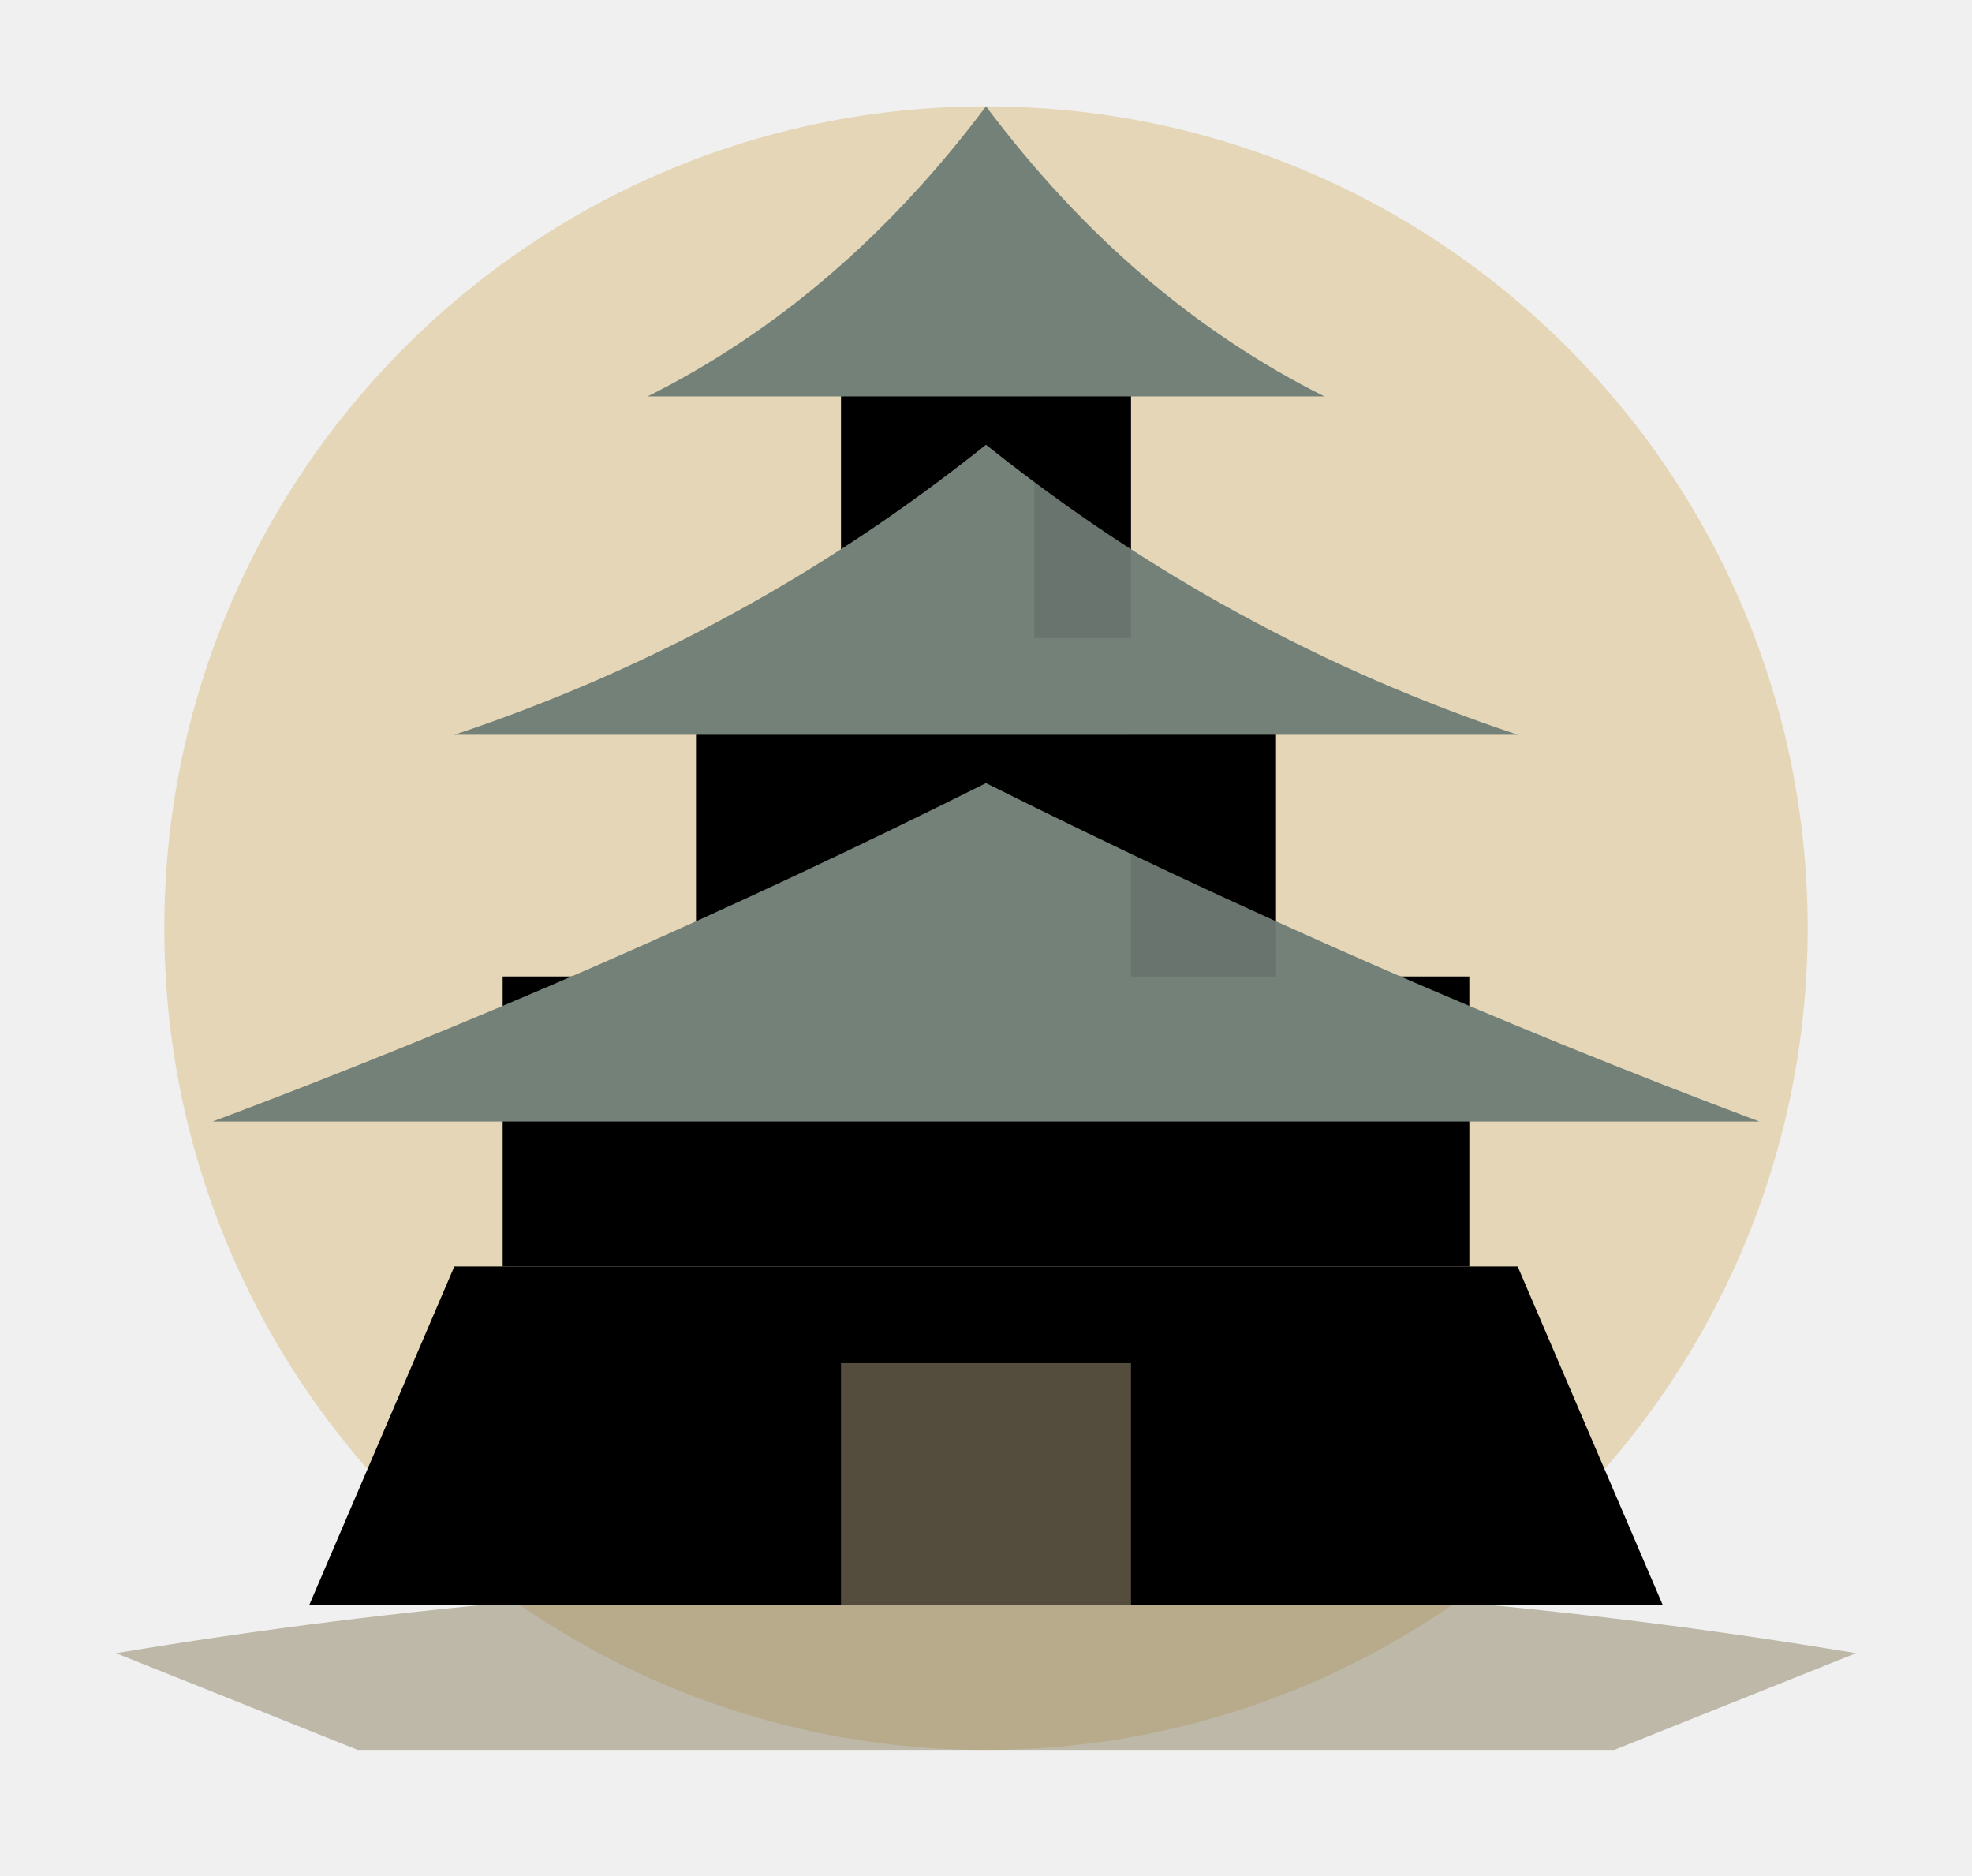
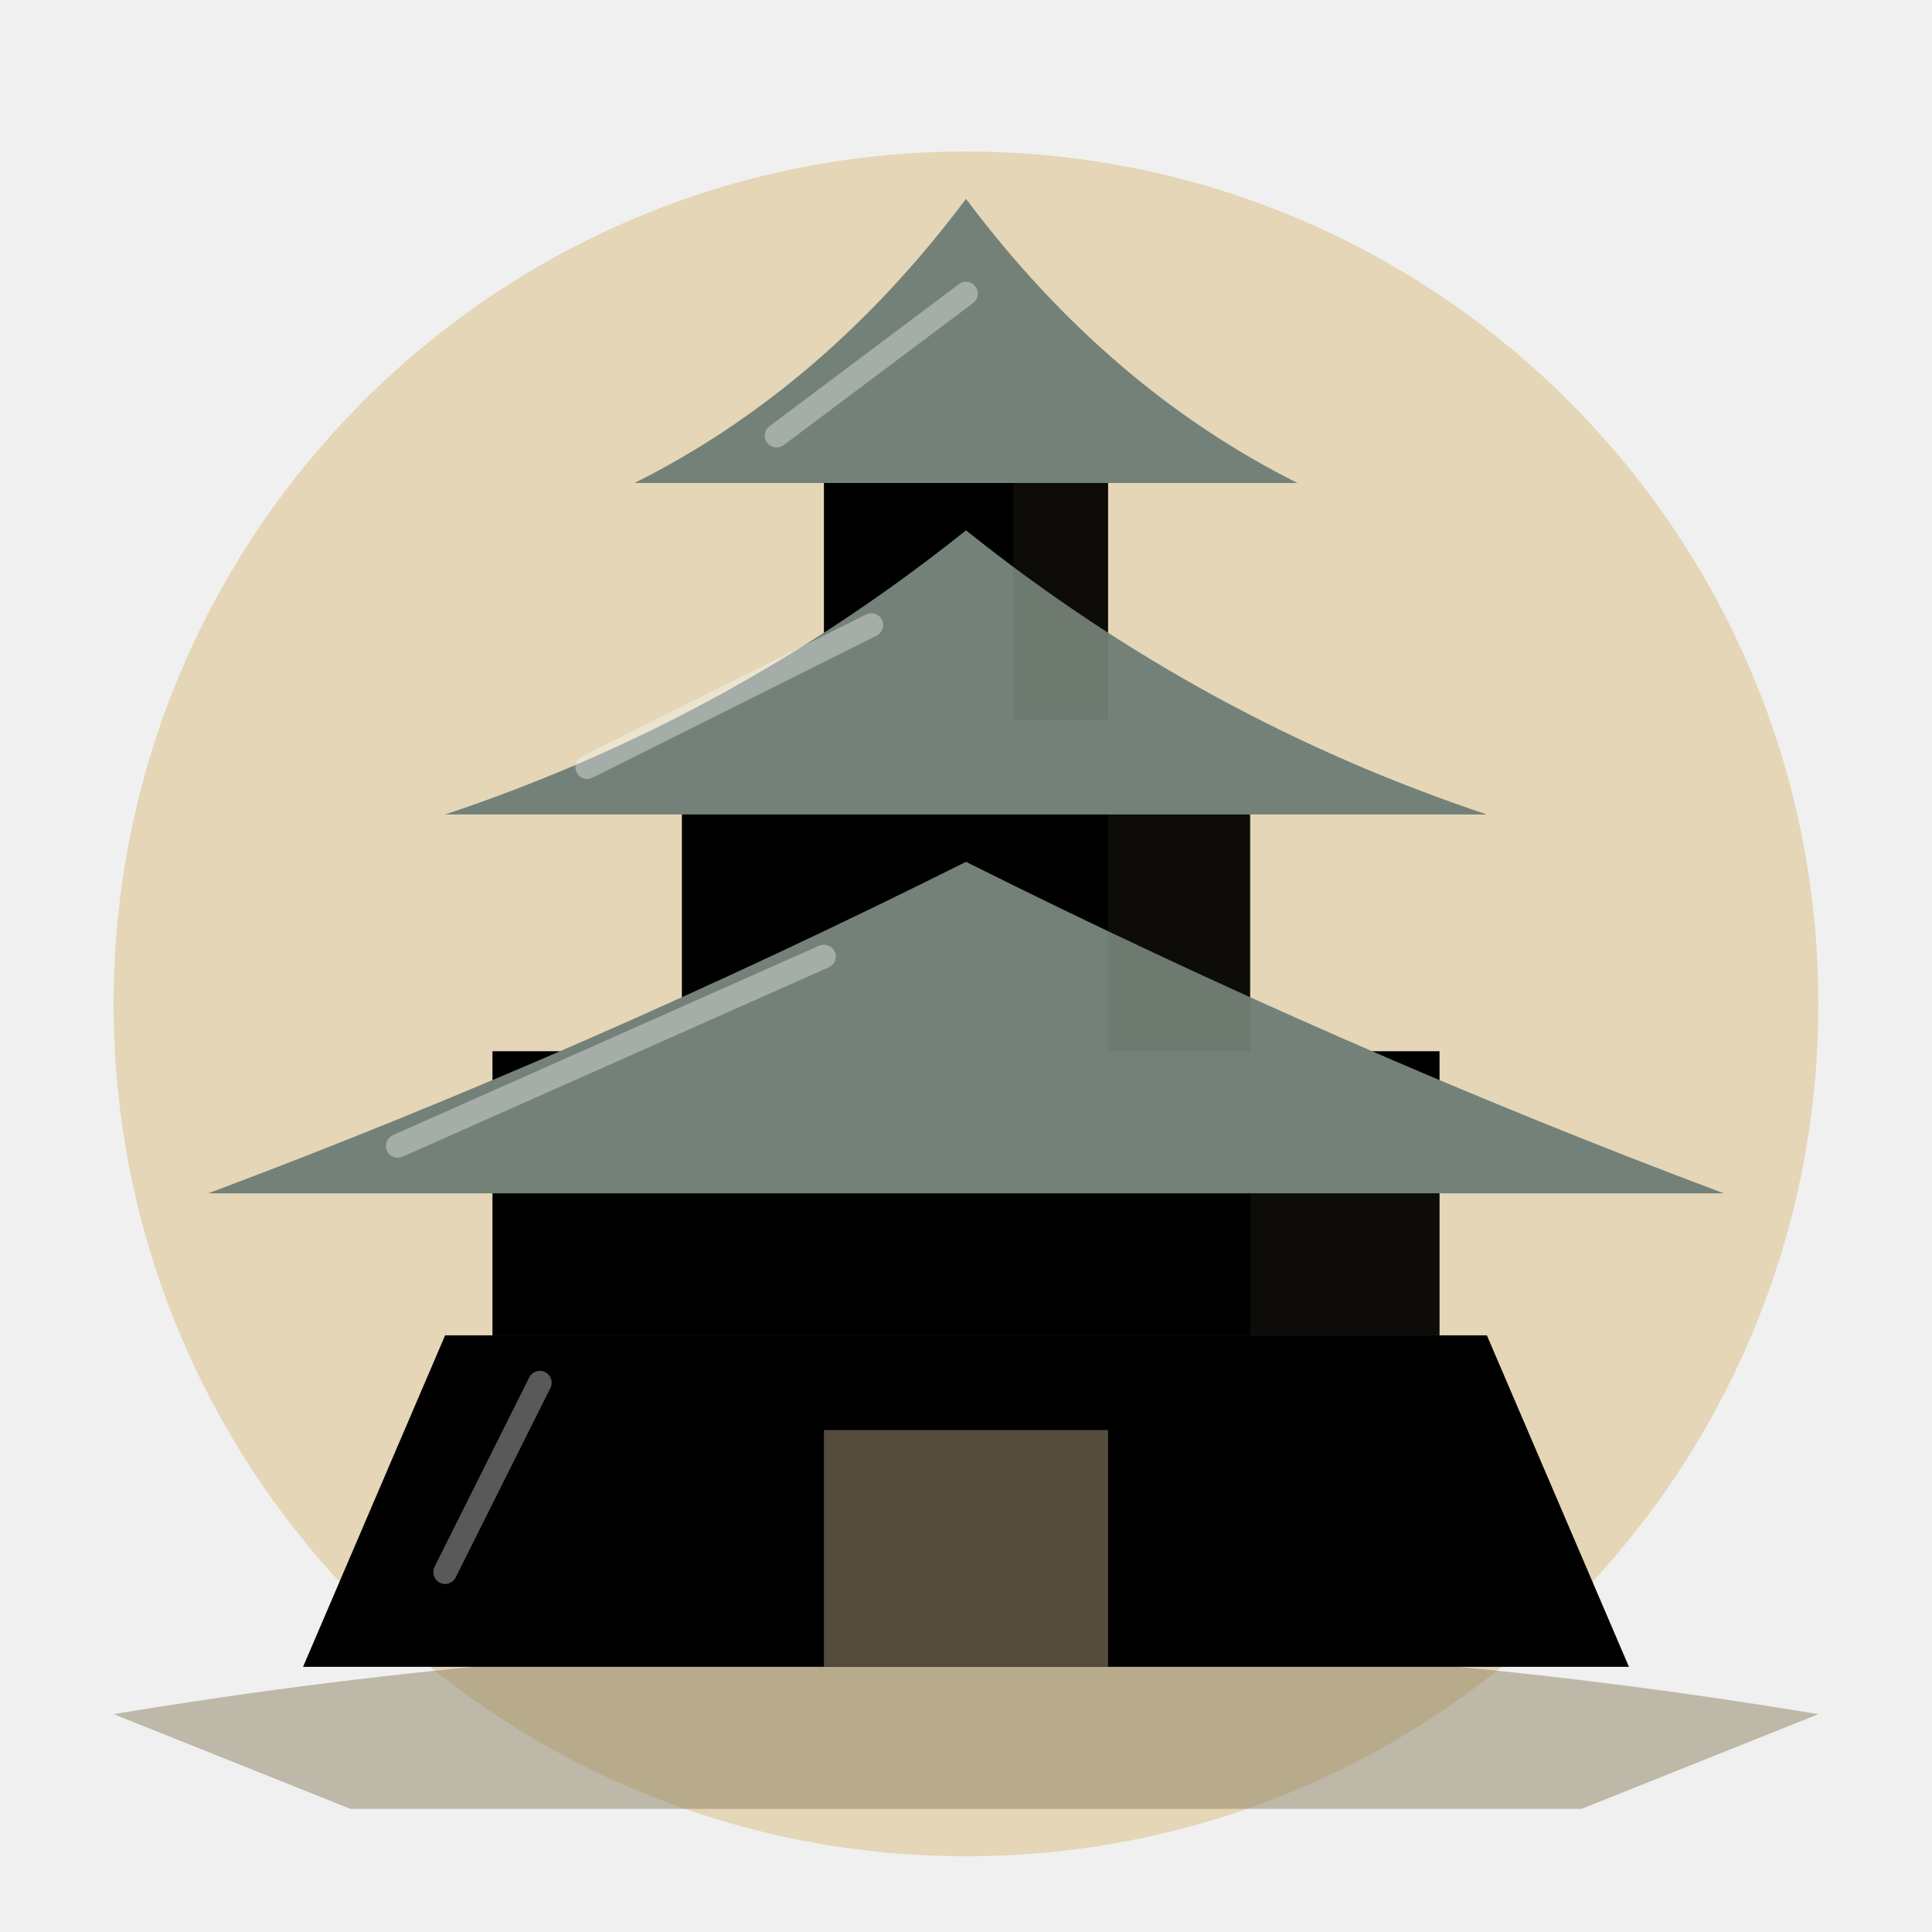
- <svg xmlns="http://www.w3.org/2000/svg" viewBox="-5.1 -9.3 10.2 9.7">
-   <g transform="scale(.25)">
+ <svg xmlns="http://www.w3.org/2000/svg" viewBox="-5.1 -9.8 10.2 10.2">
+   <g transform="scale(.25)" stroke-linecap="round" stroke-linejoin="round">
    <g transform="translate(-20 -38)">
-       <circle cx="20" cy="20" r="17" fill="#e4d6b6" stroke="none" />
+       <circle cx="20" cy="20" r="18" fill="#e4d6b6" />
      <path d="M2 35Q20 32 38 35L33 37H7Z" fill="#8a8060" stroke="none" opacity=".5" />
      <path d="M6 34L9 27H31L34 34Z" />
      <path d="M10 27V21H14V14H17V8H23V14H26V21H30V27Z" />
      <path d="M13 9Q17 7 20 3Q23 7 27 9ZM9 16Q15 14 20 10Q25 14 31 16ZM4 24Q12 21 20 17Q28 21 36 24Z" fill="#738179" />
-       <path d="M23 9V14H21V9M26 16V21H23V16M30 24V27H26V24" fill="black" stroke="none" opacity=".1" />
+       <path d="M23 9V14H21V9M26 16V21H23V16M30 24V27H26V24" fill="#544c3c" stroke="none" opacity=".16" />
      <path d="M17 34V29H23V34Z" fill="#544c3c" />
-       <path d="M18 12H22M16 19H24M13 26H16M24 26H27" fill="none" stroke-width=".9" />
+       <path d="M18 12H22M16 19H24M13 26H16M24 26H27" fill="none" stroke-width=".8" />
+       <path d="M16 8L20 5M12 15L18 12M8 23L17 19M9 32L11 28" fill="none" stroke="white" stroke-width=".5" opacity=".35" />
    </g>
  </g>
</svg>
